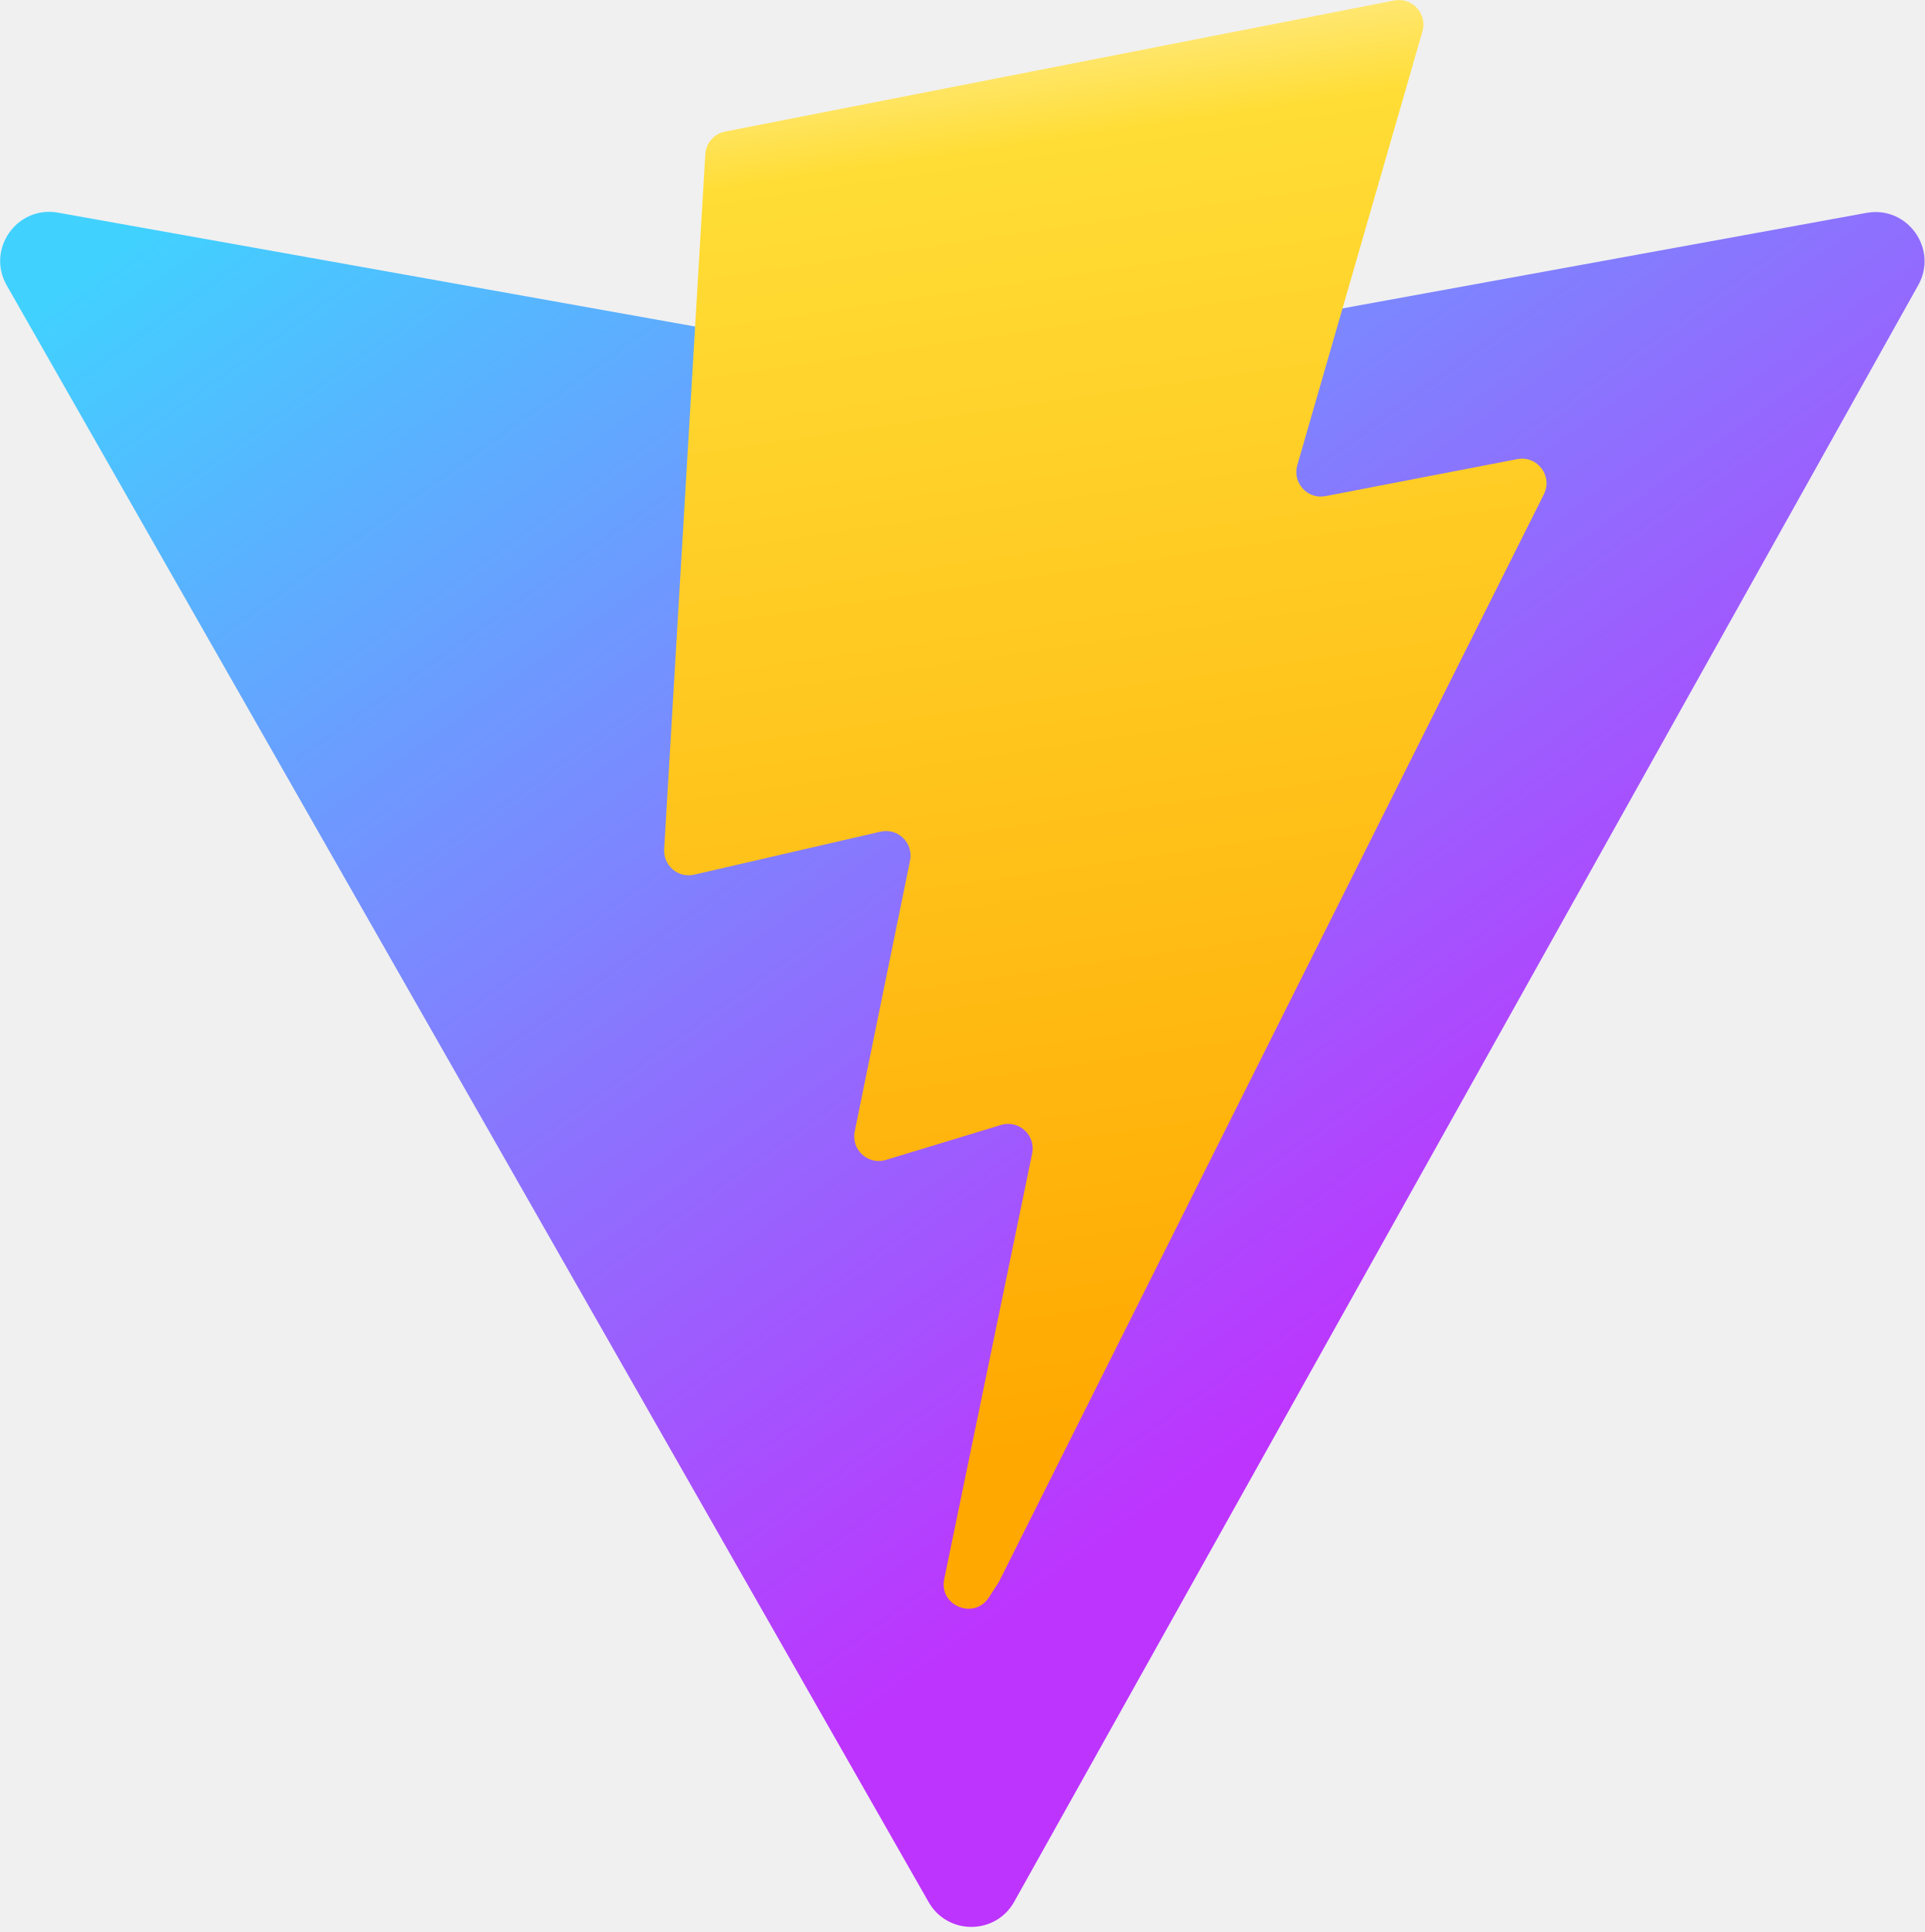
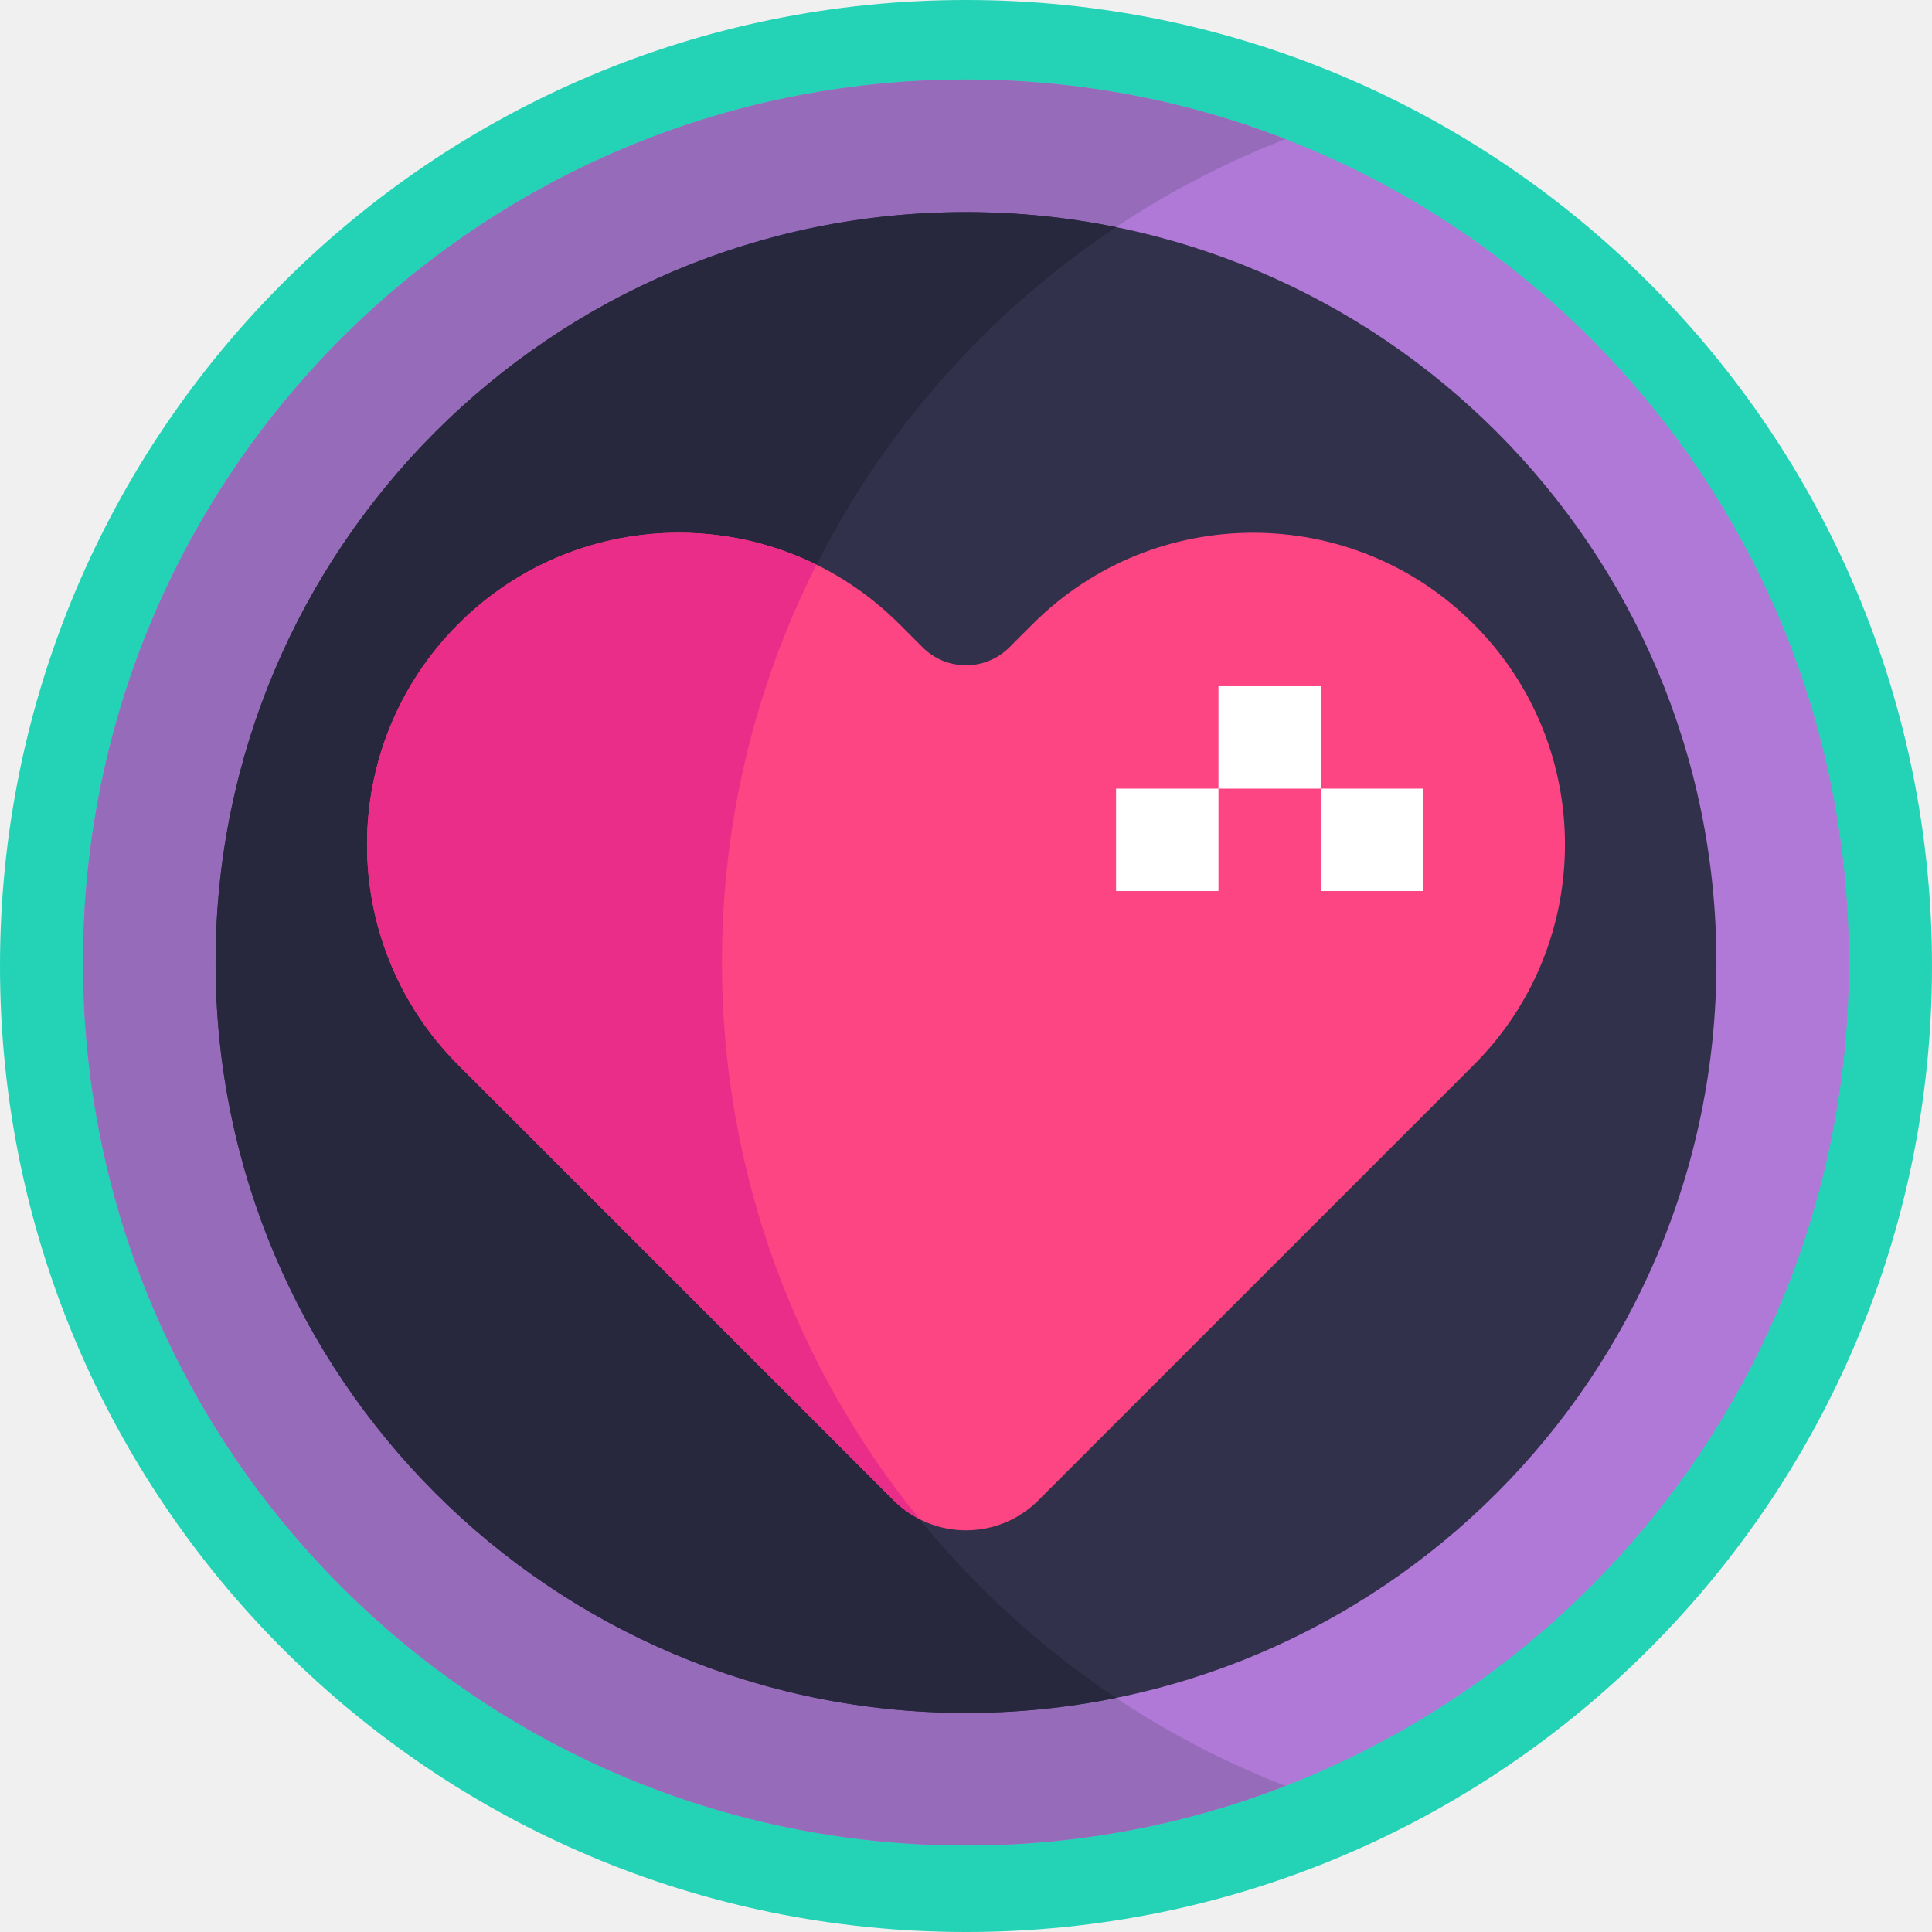
- <svg xmlns="http://www.w3.org/2000/svg" aria-hidden="true" role="img" class="iconify iconify--logos" width="31.88" height="32" preserveAspectRatio="xMidYMid meet" viewBox="0 0 256 257">
-   <defs>
-     <linearGradient id="IconifyId1813088fe1fbc01fb466" x1="-.828%" x2="57.636%" y1="7.652%" y2="78.411%">
-       <stop offset="0%" stop-color="#41D1FF" />
-       <stop offset="100%" stop-color="#BD34FE" />
-     </linearGradient>
-     <linearGradient id="IconifyId1813088fe1fbc01fb467" x1="43.376%" x2="50.316%" y1="2.242%" y2="89.03%">
-       <stop offset="0%" stop-color="#FFEA83" />
-       <stop offset="8.333%" stop-color="#FFDD35" />
-       <stop offset="100%" stop-color="#FFA800" />
-     </linearGradient>
-   </defs>
-   <path fill="url(#IconifyId1813088fe1fbc01fb466)" d="M255.153 37.938L134.897 252.976c-2.483 4.44-8.862 4.466-11.382.048L.875 37.958c-2.746-4.814 1.371-10.646 6.827-9.67l120.385 21.517a6.537 6.537 0 0 0 2.322-.004l117.867-21.483c5.438-.991 9.574 4.796 6.877 9.62Z" />
-   <path fill="url(#IconifyId1813088fe1fbc01fb467)" d="M185.432.063L96.44 17.501a3.268 3.268 0 0 0-2.634 3.014l-5.474 92.456a3.268 3.268 0 0 0 3.997 3.378l24.777-5.718c2.318-.535 4.413 1.507 3.936 3.838l-7.361 36.047c-.495 2.426 1.782 4.5 4.151 3.78l15.304-4.649c2.372-.72 4.652 1.36 4.15 3.788l-11.698 56.621c-.732 3.542 3.979 5.473 5.943 2.437l1.313-2.028l72.516-144.72c1.215-2.423-.88-5.186-3.54-4.672l-25.505 4.922c-2.396.462-4.435-1.77-3.759-4.114l16.646-57.705c.677-2.35-1.37-4.583-3.769-4.113Z" />
+ <svg xmlns="http://www.w3.org/2000/svg" viewBox="0 0 512 512" style="enable-background:new 0 0 512 512" xml:space="preserve">
+   <circle style="fill:#24d3b5" cx="256" cy="256" r="256" />
+   <circle style="fill:#b079d8" cx="256" cy="255.076" r="234" />
+   <path style="fill:#966cba" d="M295.769 449.965a232.735 232.735 0 0 0 44.895 23.322c-26.253 10.196-54.801 15.789-84.663 15.789-129.235 0-234-104.765-234-234s104.765-234 234-234c29.863 0 58.411 5.594 84.663 15.789a232.764 232.764 0 0 0-44.895 23.322c-33.596 22.375-61.074 53.207-79.382 89.455-16.035 31.679-25.06 67.503-25.06 105.434 0 55.915 19.623 107.25 52.338 147.498a235.101 235.101 0 0 0 52.104 47.391z" />
+   <circle style="fill:#32314b" cx="256" cy="255.076" r="198.87" />
+   <path style="fill:#27273d" d="M295.769 449.965A199.864 199.864 0 0 1 256 453.943c-109.824 0-198.867-89.031-198.867-198.867S146.176 56.21 256 56.21c13.617 0 26.921 1.371 39.769 3.978-33.596 22.375-61.074 53.207-79.382 89.455-16.035 31.679-25.06 67.503-25.06 105.434 0 55.915 19.623 107.25 52.338 147.498a235.121 235.121 0 0 0 52.104 47.39z" />
+   <path style="fill:#fe4583" d="M390.531 165.382c-32.272-32.272-84.594-32.272-116.865 0l-6.159 6.159c-6.355 6.355-16.658 6.355-23.013 0l-6.159-6.159c-32.271-32.271-84.594-32.271-116.865 0s-32.271 84.594 0 116.865l17.666 17.666 97.693 97.693c10.588 10.588 27.756 10.588 38.344 0l97.693-97.693 17.666-17.666c32.27-32.271 32.27-84.593-.001-116.865z" />
+   <path style="fill:#ea2d88" d="M243.665 402.574a26.767 26.767 0 0 1-6.831-4.97l-97.689-97.689-17.673-17.673c-16.135-16.135-24.202-37.284-24.202-58.433 0-21.138 8.067-42.287 24.202-58.422 25.673-25.684 64.049-30.933 94.915-15.745-16.035 31.679-25.06 67.503-25.06 105.434 0 55.915 19.622 107.25 52.338 147.498z" />
+   <path style="fill:#fff" d="M322.905 181.86h27.137v27.137h-27.137zM295.769 208.997h27.137v27.137h-27.137zM350.042 208.997h27.137v27.137h-27.137z" />
</svg>
